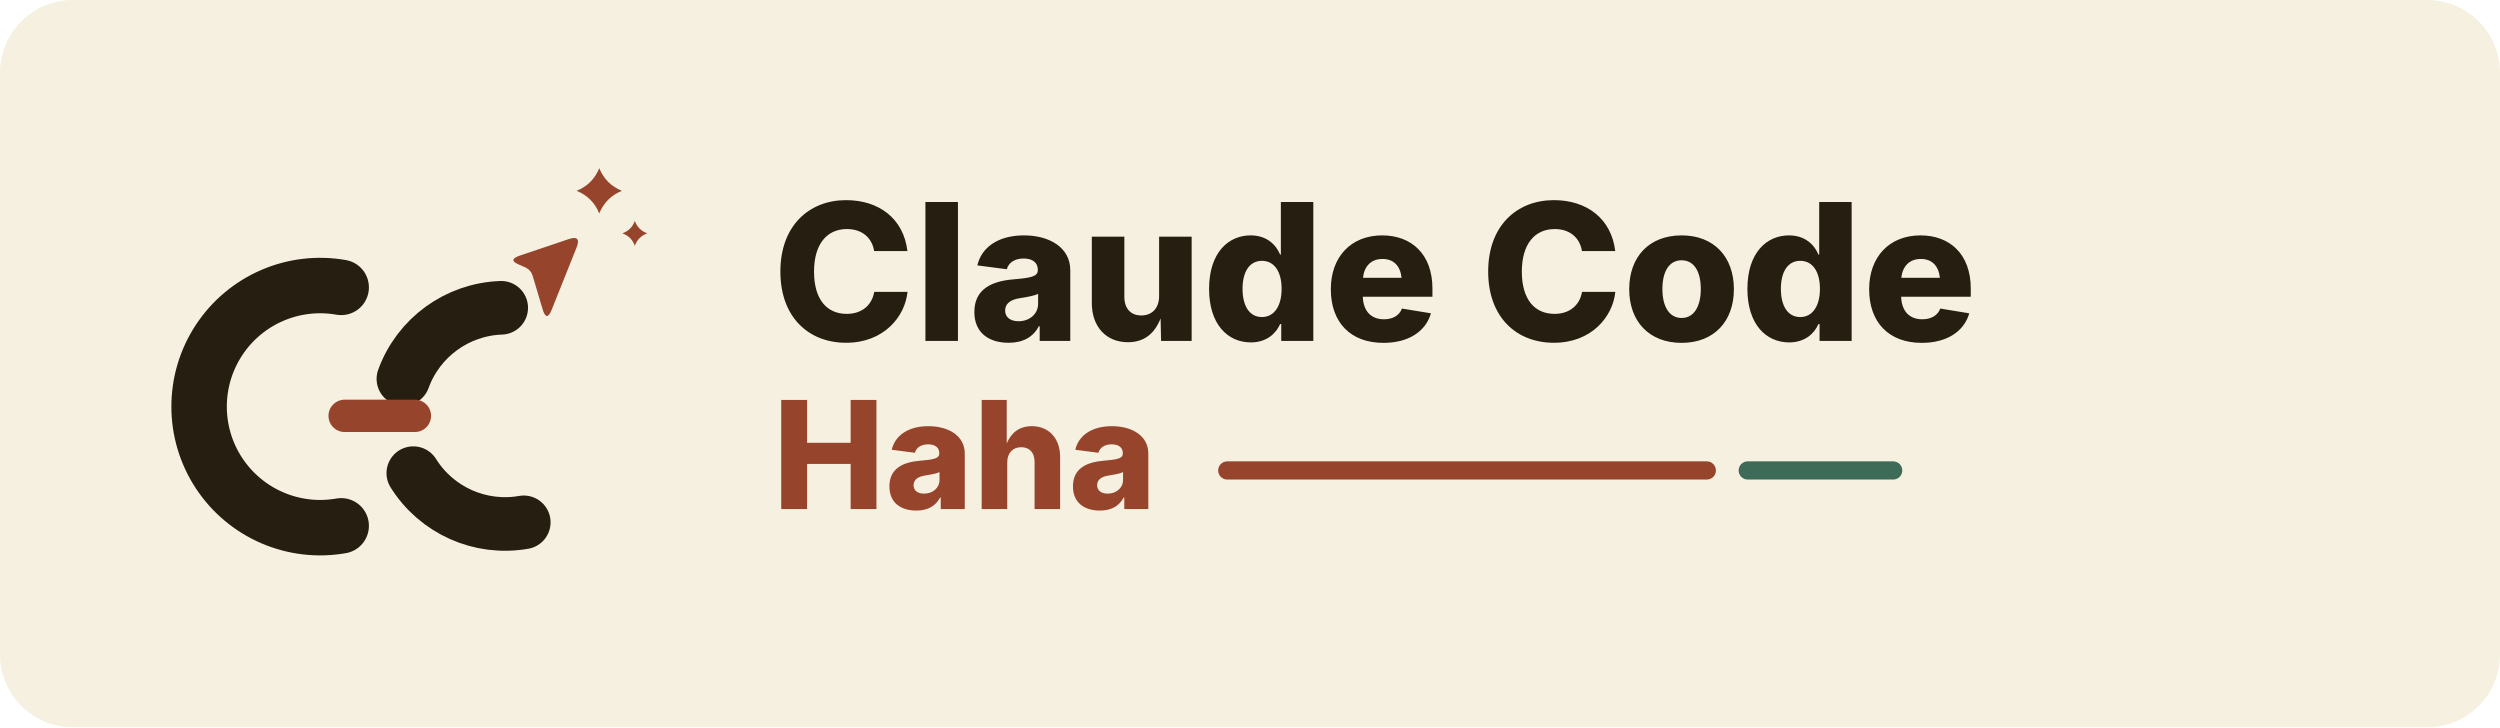
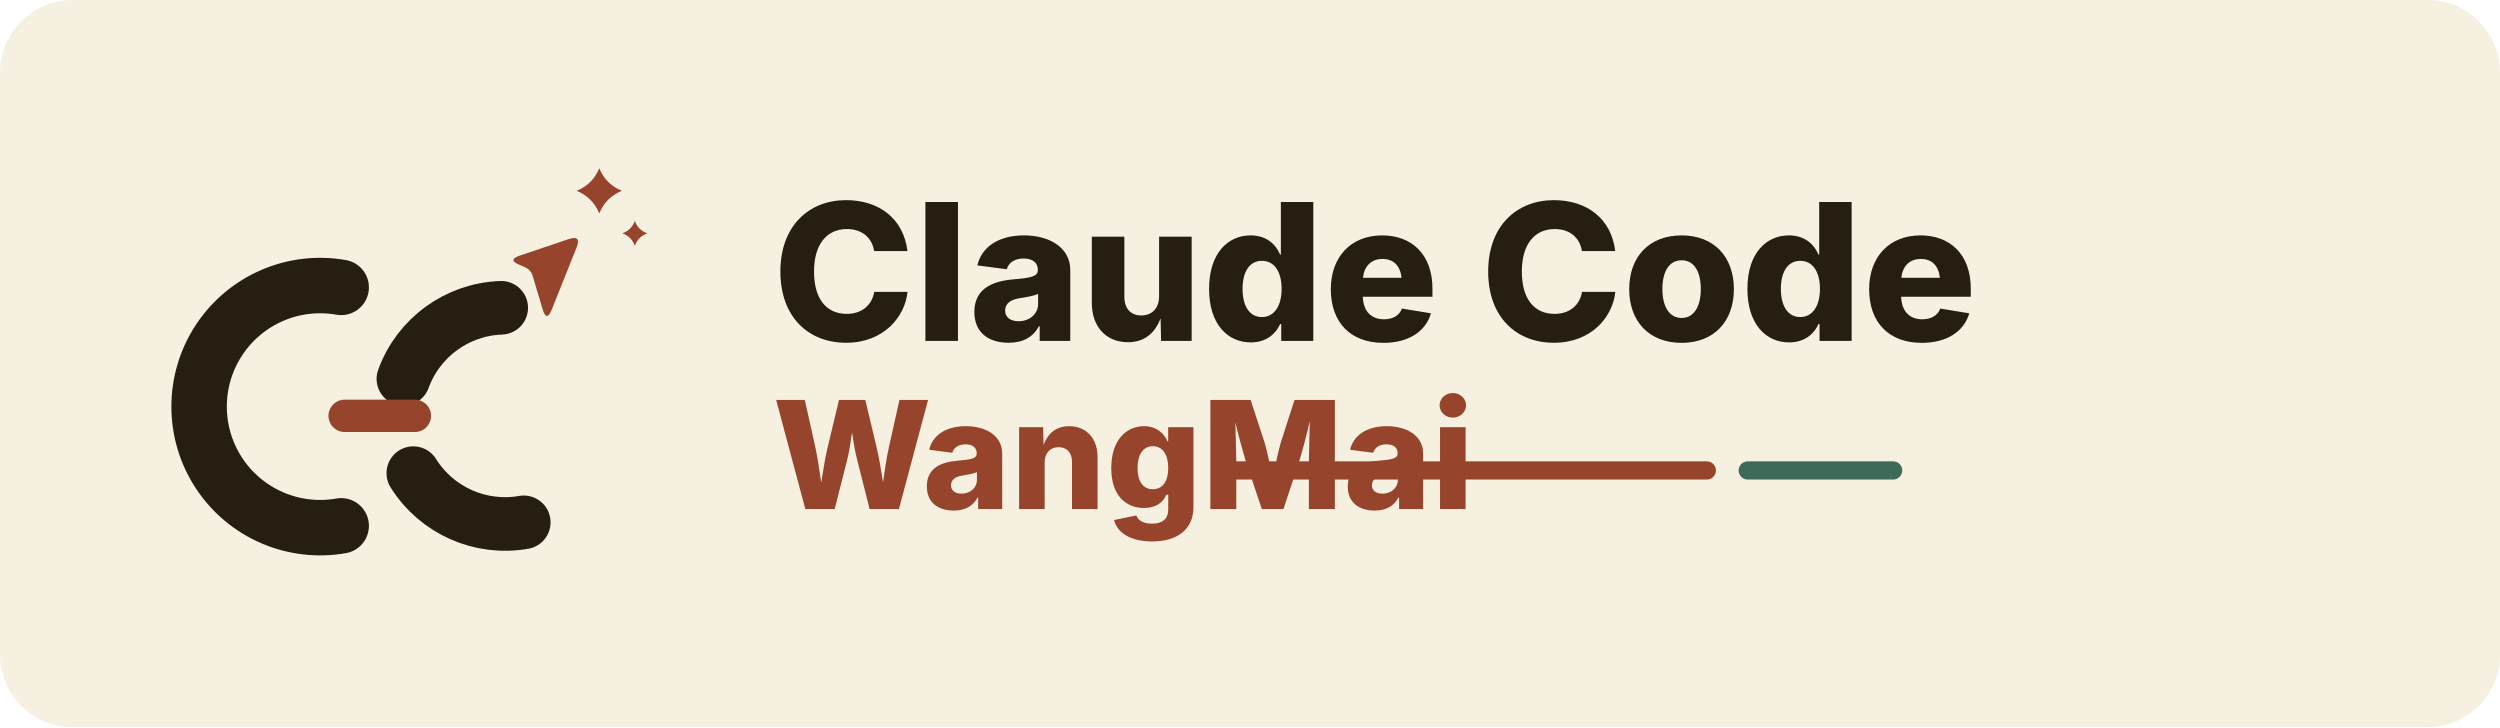
<svg xmlns="http://www.w3.org/2000/svg" width="2200" height="640" viewBox="0 0 2200 640" fill="none">
  <rect width="2200" height="640" rx="64" fill="#F6F0E1" />
  <g transform="translate(-55.75,-102.48) scale(0.81324)">
    <path d="M437.75 695.01A131 131 0 1 1 437.75 436.99" fill="none" stroke="#251E11" stroke-width="60" stroke-linecap="round" />
    <path d="M505.06 535.98A117 117 0 0 1 610.92 459.07" fill="none" stroke="#251E11" stroke-width="58" stroke-linecap="round" />
    <path d="M635.32 691.22A117 117 0 0 1 515.78 638.00" fill="none" stroke="#251E11" stroke-width="58" stroke-linecap="round" />
    <path d="M441.5 576H517.5" fill="none" stroke="#96442B" stroke-width="35" stroke-linecap="round" />
    <path d="M683.79 384.80Q698.00 380.00 692.43 393.93L665.57 461.07Q660.00 475.00 655.71 460.63L645.00 424.71Q643.00 418.00 636.59 415.18L629.25 411.95Q618.00 407.00 631.26 402.52L683.79 384.80Z" fill="#96442B" />
    <path d="M717.00 308.00Q724.07 325.43 741.50 332.50Q724.07 339.57 717.00 357.00Q709.93 339.57 692.50 332.50Q709.93 325.43 717.00 308.00Z" fill="#96442B" />
    <path d="M755.50 365.00Q759.04 374.96 769.00 378.50Q759.04 382.04 755.50 392.00Q751.96 382.04 742.00 378.50Q751.96 374.96 755.50 365.00Z" fill="#96442B" />
  </g>
  <text x="680" y="300" fill="#251E11" font-family="SF Pro Display, -apple-system, BlinkMacSystemFont, Avenir Next, Inter, Segoe UI, Helvetica Neue, Arial, sans-serif" font-size="168" font-weight="800">Claude Code</text>
-   <text x="680" y="448" fill="#96442B" font-family="SF Pro Display, -apple-system, BlinkMacSystemFont, Avenir Next, Inter, Segoe UI, Helvetica Neue, Arial, sans-serif" font-size="132" font-weight="800">Haha</text>
+   <text x="680" y="448" fill="#96442B" font-family="SF Pro Display, -apple-system, BlinkMacSystemFont, Avenir Next, Inter, Segoe UI, Helvetica Neue, Arial, sans-serif" font-size="132" font-weight="800">WangMai</text>
  <path d="M1080 414H1502" stroke="#96442B" stroke-width="16" stroke-linecap="round" />
  <path d="M1538 414H1666" stroke="#3E6B58" stroke-width="16" stroke-linecap="round" />
</svg>
